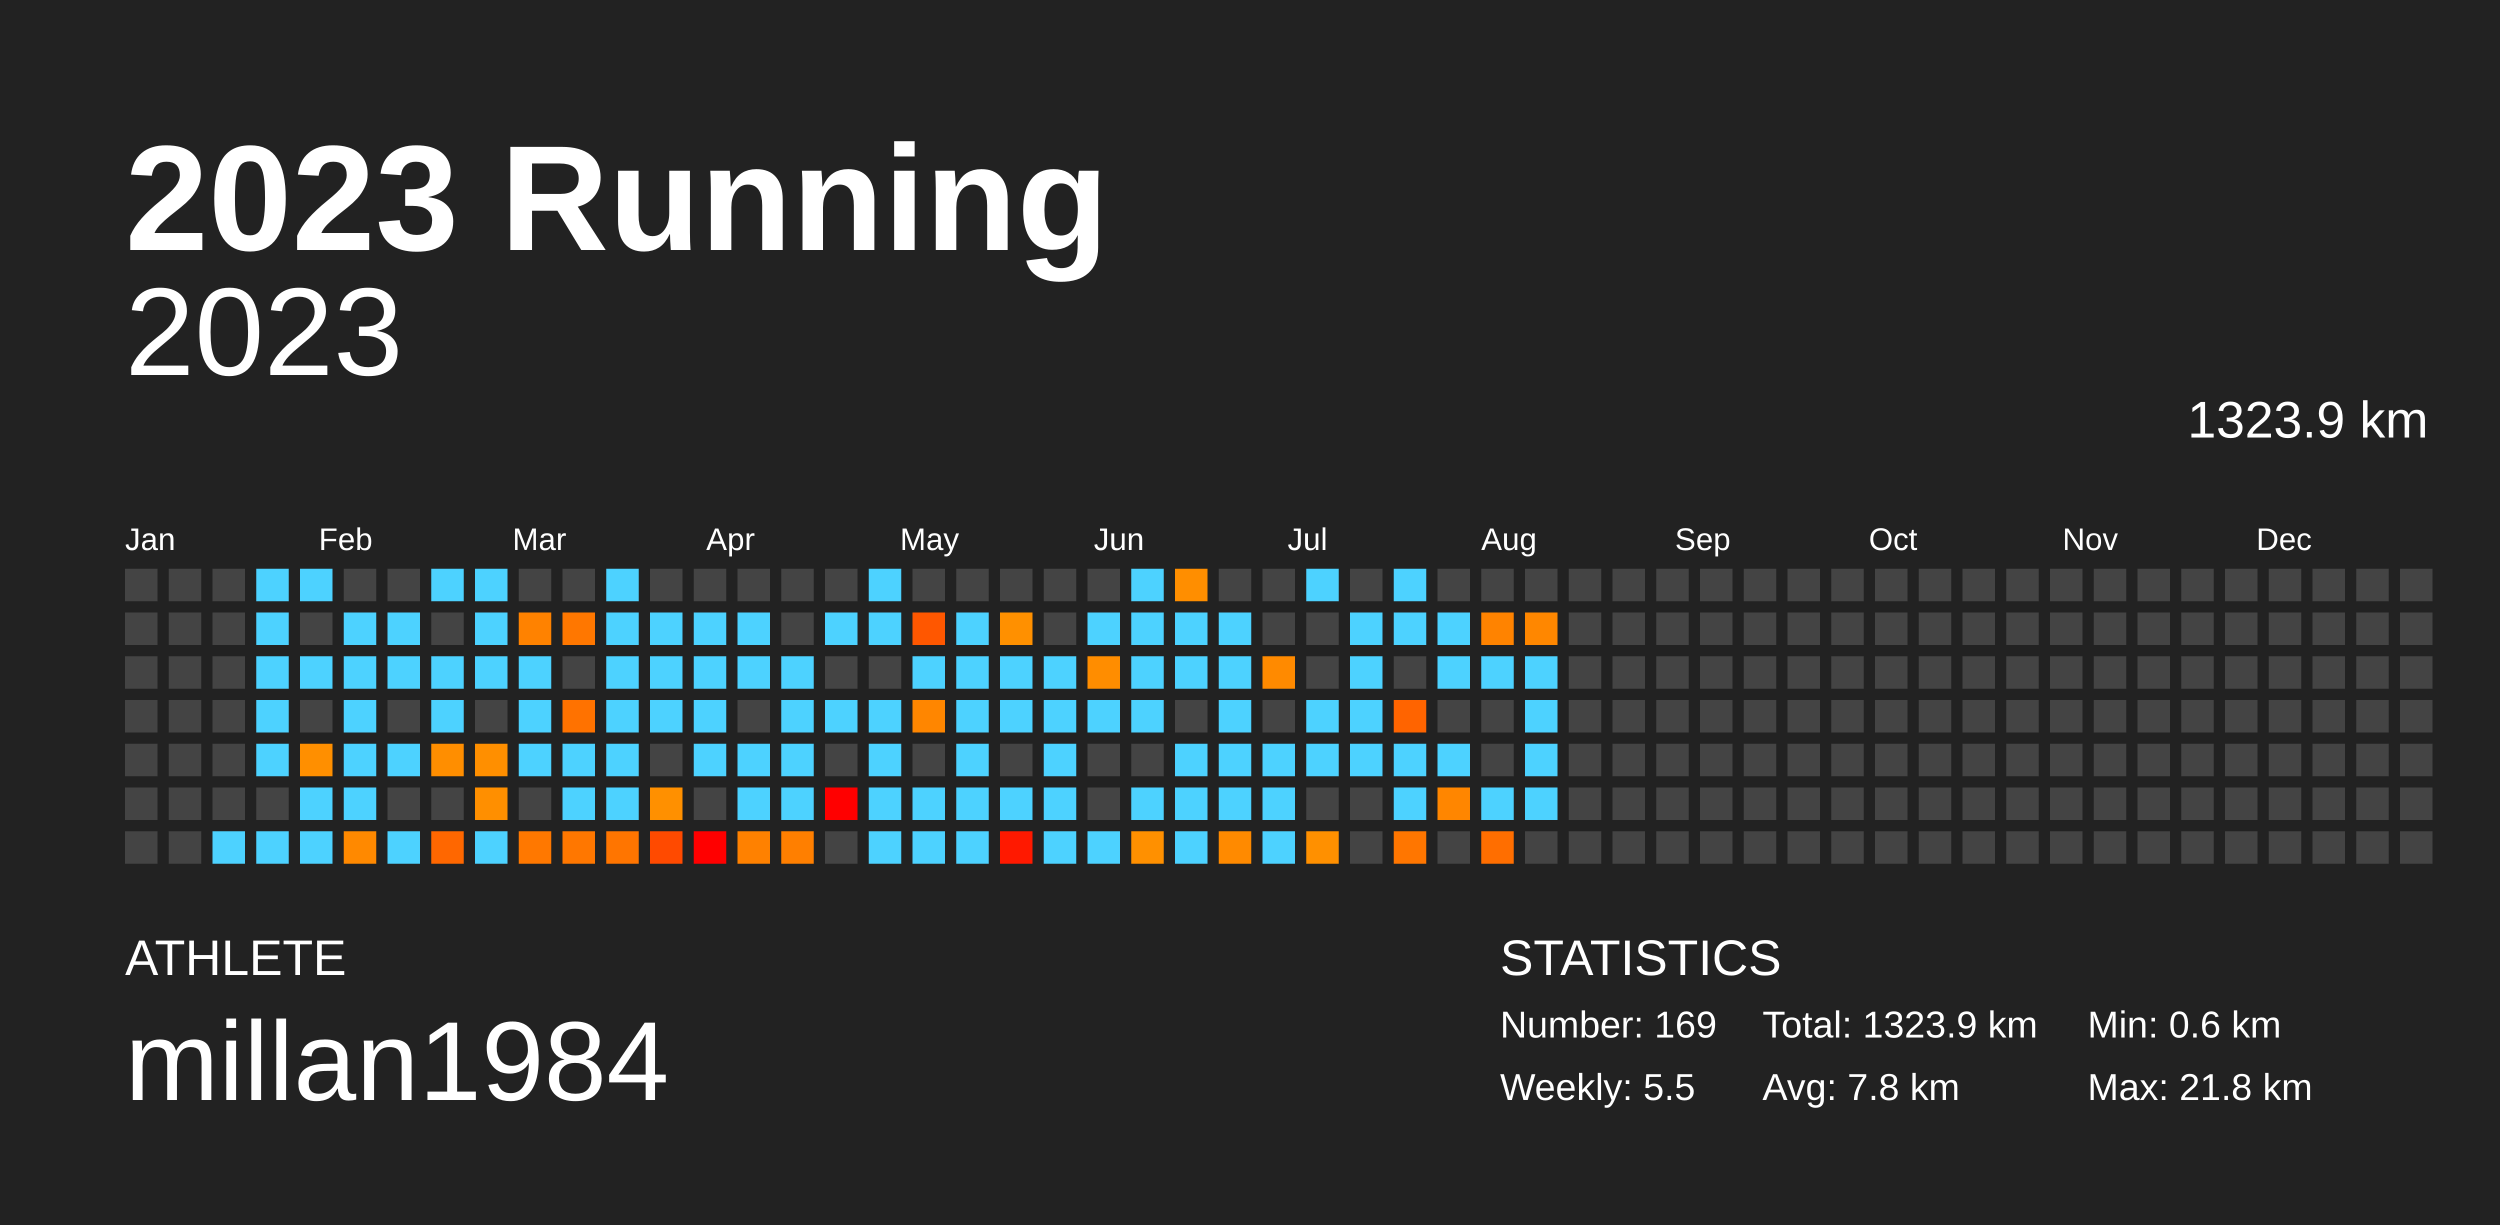
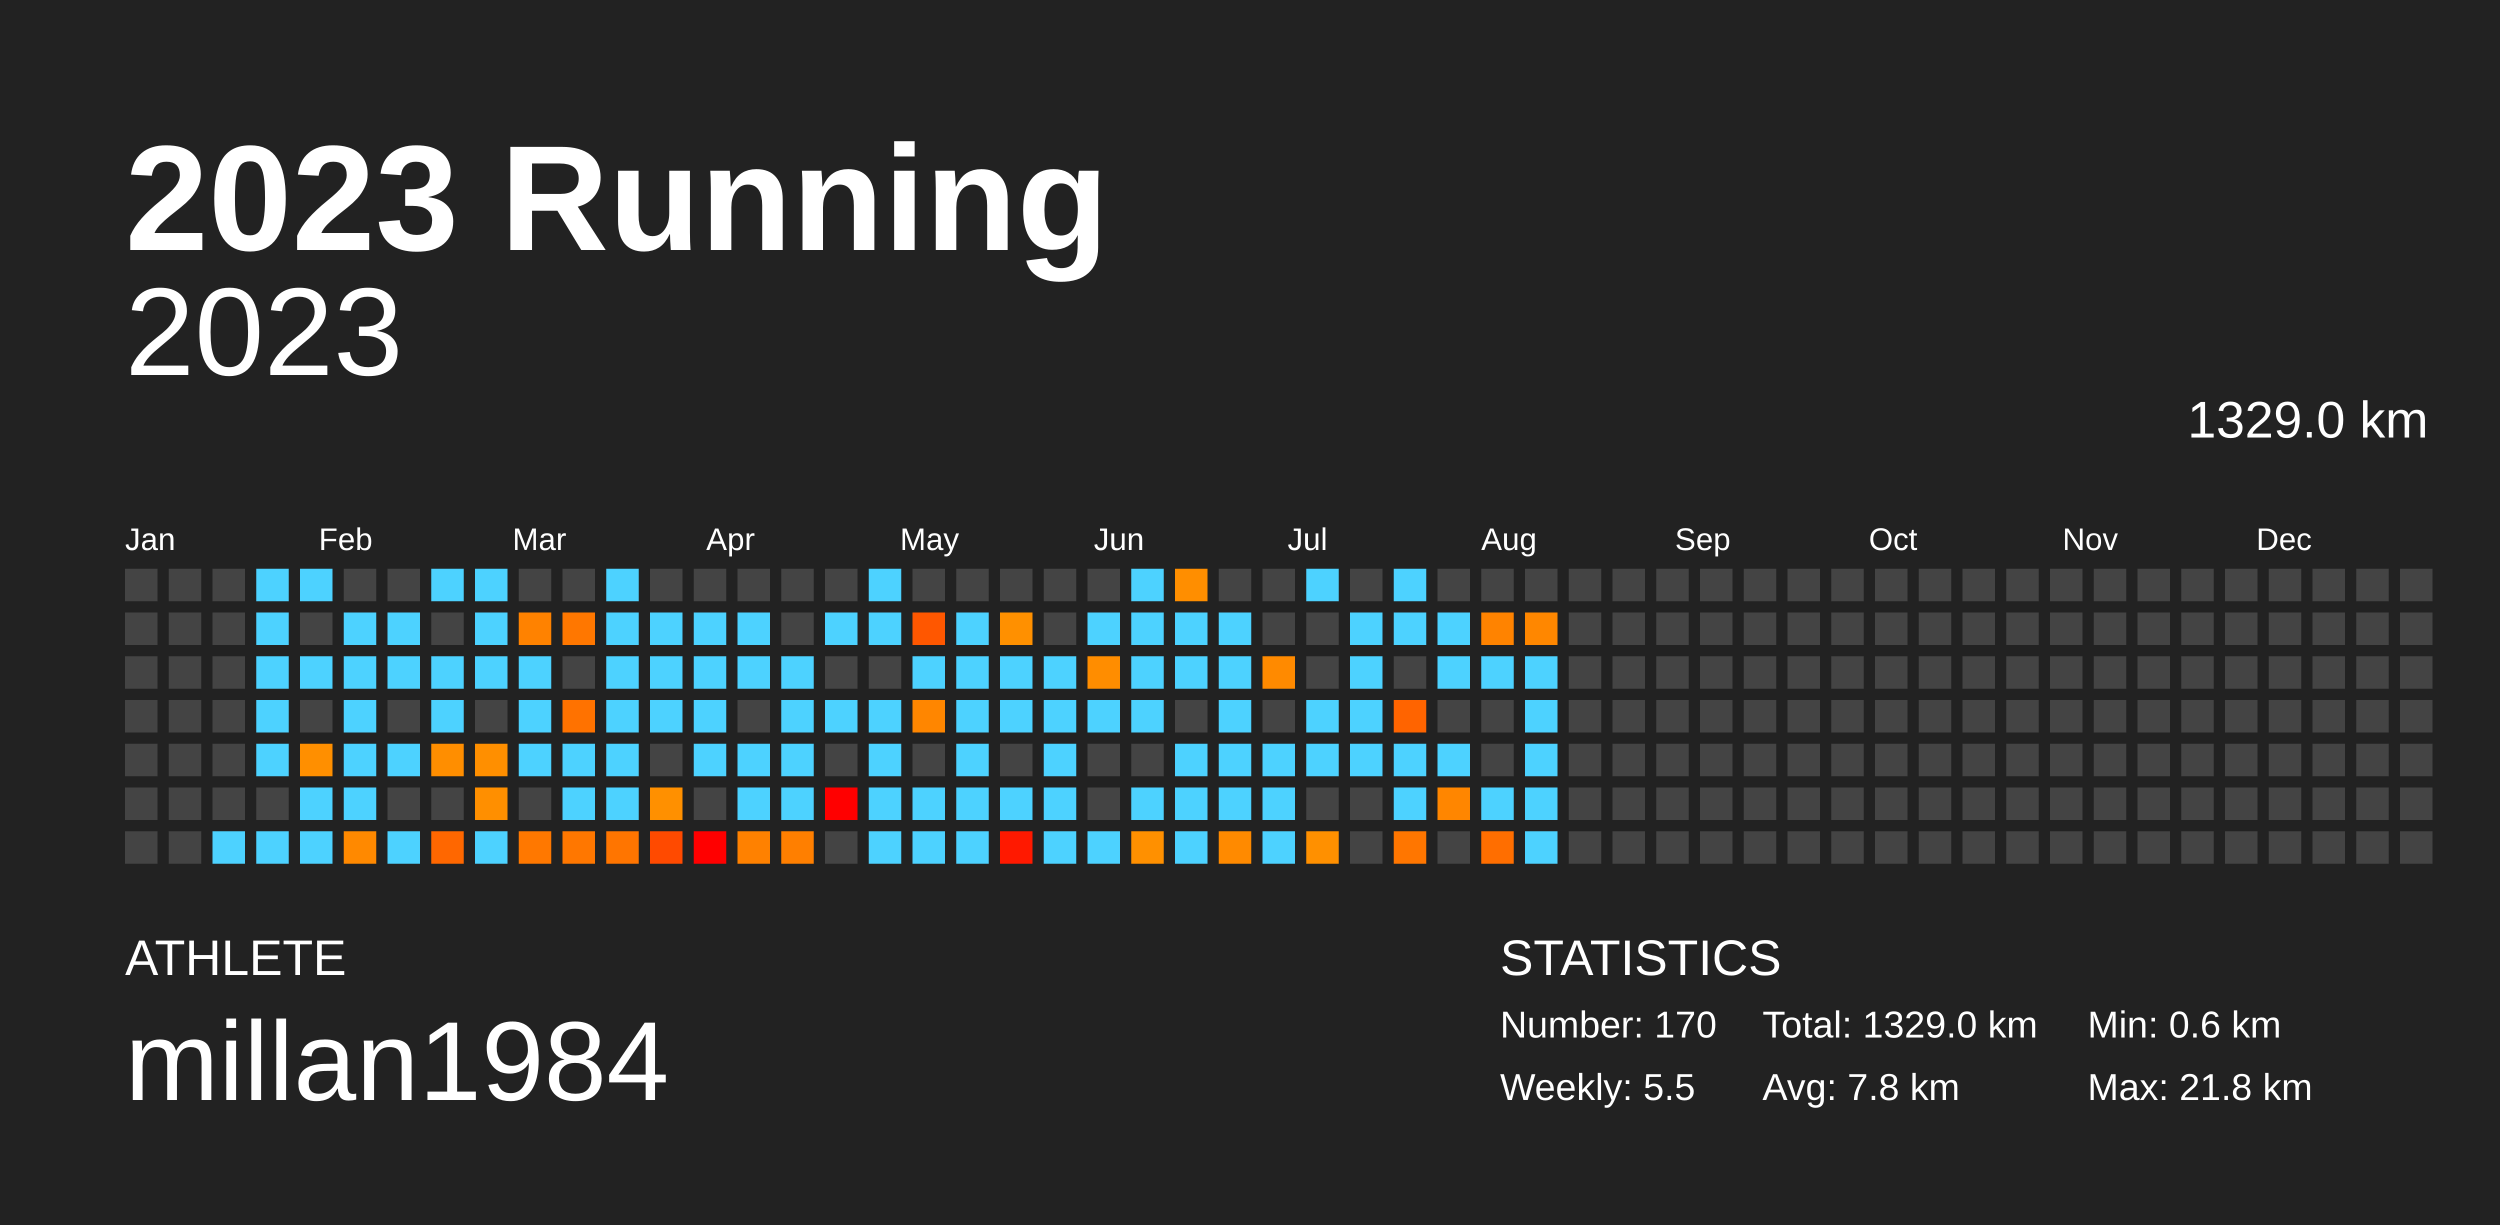
<svg xmlns="http://www.w3.org/2000/svg" baseProfile="full" height="98mm" version="1.1" viewBox="0,0,200,98" width="200mm">
  <defs />
  <rect fill="#222222" height="98" width="200" x="0" y="0" />
  <text fill="#FFFFFF" style="font-size:12px; font-family:Arial; font-weight:bold;" x="10" y="20">2023 Running</text>
  <text fill="#FFFFFF" style="font-size:4px; font-family:Arial" x="10" y="78">ATHLETE</text>
  <text fill="#FFFFFF" style="font-size:9px; font-family:Arial" x="10" y="88">millan1984</text>
  <text fill="#FFFFFF" style="font-size:4px; font-family:Arial" x="120" y="78">STATISTICS</text>
-   <text fill="#FFFFFF" style="font-size:3px; font-family:Arial" x="120" y="83">Number: 169</text>
+   <text fill="#FFFFFF" style="font-size:3px; font-family:Arial" x="120" y="83">Number: 170</text>
  <text fill="#FFFFFF" style="font-size:3px; font-family:Arial" x="120" y="88">Weekly: 5.5</text>
-   <text fill="#FFFFFF" style="font-size:3px; font-family:Arial" x="141" y="83">Total: 1323.9 km</text>
+   <text fill="#FFFFFF" style="font-size:3px; font-family:Arial" x="141" y="83">Total: 1329.0 km</text>
  <text fill="#FFFFFF" style="font-size:3px; font-family:Arial" x="141" y="88">Avg: 7.8 km</text>
  <text fill="#FFFFFF" style="font-size:3px; font-family:Arial" x="167" y="83">Min: 0.6 km</text>
  <text fill="#FFFFFF" style="font-size:3px; font-family:Arial" x="167" y="88">Max: 21.8 km</text>
  <text alignment-baseline="hanging" fill="#FFFFFF" style="font-size:10.0px; font-family:Arial;" x="10" y="30">2023</text>
-   <text alignment-baseline="hanging" fill="#FFFFFF" style="font-size:4.125px; font-family:Arial;" x="175" y="35">1323.9 km</text>
+   <text alignment-baseline="hanging" fill="#FFFFFF" style="font-size:4.125px; font-family:Arial;" x="175" y="35">1329.0 km</text>
  <text fill="#FFFFFF" style="font-size:2.5px; font-family:Arial" x="10.0" y="44">Jan</text>
  <text fill="#FFFFFF" style="font-size:2.5px; font-family:Arial" x="25.5" y="44">Feb</text>
  <text fill="#FFFFFF" style="font-size:2.5px; font-family:Arial" x="41.0" y="44">Mar</text>
  <text fill="#FFFFFF" style="font-size:2.5px; font-family:Arial" x="56.5" y="44">Apr</text>
  <text fill="#FFFFFF" style="font-size:2.5px; font-family:Arial" x="72.0" y="44">May</text>
  <text fill="#FFFFFF" style="font-size:2.5px; font-family:Arial" x="87.5" y="44">Jun</text>
  <text fill="#FFFFFF" style="font-size:2.5px; font-family:Arial" x="103.0" y="44">Jul</text>
  <text fill="#FFFFFF" style="font-size:2.5px; font-family:Arial" x="118.5" y="44">Aug</text>
  <text fill="#FFFFFF" style="font-size:2.5px; font-family:Arial" x="134.0" y="44">Sep</text>
  <text fill="#FFFFFF" style="font-size:2.5px; font-family:Arial" x="149.5" y="44">Oct</text>
  <text fill="#FFFFFF" style="font-size:2.5px; font-family:Arial" x="165.0" y="44">Nov</text>
  <text fill="#FFFFFF" style="font-size:2.5px; font-family:Arial" x="180.5" y="44">Dec</text>
  <rect fill="#444444" height="2.6" width="2.6" x="10.0" y="45.5" />
  <rect fill="#444444" height="2.6" width="2.6" x="10.0" y="49.0" />
  <rect fill="#444444" height="2.6" width="2.6" x="10.0" y="52.5" />
  <rect fill="#444444" height="2.6" width="2.6" x="10.0" y="56.0" />
  <rect fill="#444444" height="2.6" width="2.6" x="10.0" y="59.5" />
  <rect fill="#444444" height="2.6" width="2.6" x="10.0" y="63.0" />
  <rect fill="#444444" height="2.6" width="2.6" x="10.0" y="66.5" />
  <rect fill="#444444" height="2.6" width="2.6" x="13.5" y="45.5" />
  <rect fill="#444444" height="2.6" width="2.6" x="13.5" y="49.0" />
  <rect fill="#444444" height="2.6" width="2.6" x="13.5" y="52.5" />
  <rect fill="#444444" height="2.6" width="2.6" x="13.5" y="56.0" />
  <rect fill="#444444" height="2.6" width="2.6" x="13.5" y="59.5" />
  <rect fill="#444444" height="2.6" width="2.6" x="13.5" y="63.0" />
  <rect fill="#444444" height="2.6" width="2.6" x="13.5" y="66.5" />
  <rect fill="#444444" height="2.6" width="2.6" x="17.0" y="45.5" />
  <rect fill="#444444" height="2.6" width="2.6" x="17.0" y="49.0" />
  <rect fill="#444444" height="2.6" width="2.6" x="17.0" y="52.5" />
  <rect fill="#444444" height="2.6" width="2.6" x="17.0" y="56.0" />
  <rect fill="#444444" height="2.6" width="2.6" x="17.0" y="59.5" />
  <rect fill="#444444" height="2.6" width="2.6" x="17.0" y="63.0" />
  <rect fill="#4dd2ff" height="2.6" width="2.6" x="17.0" y="66.5" />
  <rect fill="#4dd2ff" height="2.6" width="2.6" x="20.5" y="45.5" />
  <rect fill="#4dd2ff" height="2.6" width="2.6" x="20.5" y="49.0" />
  <rect fill="#4dd2ff" height="2.6" width="2.6" x="20.5" y="52.5" />
  <rect fill="#4dd2ff" height="2.6" width="2.6" x="20.5" y="56.0" />
  <rect fill="#4dd2ff" height="2.6" width="2.6" x="20.5" y="59.5" />
  <rect fill="#444444" height="2.6" width="2.6" x="20.5" y="63.0" />
  <rect fill="#4dd2ff" height="2.6" width="2.6" x="20.5" y="66.5" />
  <rect fill="#4dd2ff" height="2.6" width="2.6" x="24.0" y="45.5" />
  <rect fill="#444444" height="2.6" width="2.6" x="24.0" y="49.0" />
  <rect fill="#4dd2ff" height="2.6" width="2.6" x="24.0" y="52.5" />
  <rect fill="#444444" height="2.6" width="2.6" x="24.0" y="56.0" />
  <rect fill="#ff8f00" height="2.6" width="2.6" x="24.0" y="59.5" />
  <rect fill="#4dd2ff" height="2.6" width="2.6" x="24.0" y="63.0" />
  <rect fill="#4dd2ff" height="2.6" width="2.6" x="24.0" y="66.5" />
  <rect fill="#444444" height="2.6" width="2.6" x="27.5" y="45.5" />
  <rect fill="#4dd2ff" height="2.6" width="2.6" x="27.5" y="49.0" />
  <rect fill="#4dd2ff" height="2.6" width="2.6" x="27.5" y="52.5" />
  <rect fill="#4dd2ff" height="2.6" width="2.6" x="27.5" y="56.0" />
  <rect fill="#4dd2ff" height="2.6" width="2.6" x="27.5" y="59.5" />
  <rect fill="#4dd2ff" height="2.6" width="2.6" x="27.5" y="63.0" />
  <rect fill="#ff8900" height="2.6" width="2.6" x="27.5" y="66.5" />
  <rect fill="#444444" height="2.6" width="2.6" x="31.0" y="45.5" />
  <rect fill="#4dd2ff" height="2.6" width="2.6" x="31.0" y="49.0" />
  <rect fill="#4dd2ff" height="2.6" width="2.6" x="31.0" y="52.5" />
  <rect fill="#444444" height="2.6" width="2.6" x="31.0" y="56.0" />
  <rect fill="#4dd2ff" height="2.6" width="2.6" x="31.0" y="59.5" />
  <rect fill="#444444" height="2.6" width="2.6" x="31.0" y="63.0" />
  <rect fill="#4dd2ff" height="2.6" width="2.6" x="31.0" y="66.5" />
  <rect fill="#4dd2ff" height="2.6" width="2.6" x="34.5" y="45.5" />
  <rect fill="#444444" height="2.6" width="2.6" x="34.5" y="49.0" />
  <rect fill="#4dd2ff" height="2.6" width="2.6" x="34.5" y="52.5" />
  <rect fill="#4dd2ff" height="2.6" width="2.6" x="34.5" y="56.0" />
  <rect fill="#ff8e00" height="2.6" width="2.6" x="34.5" y="59.5" />
  <rect fill="#444444" height="2.6" width="2.6" x="34.5" y="63.0" />
  <rect fill="#ff6700" height="2.6" width="2.6" x="34.5" y="66.5" />
  <rect fill="#4dd2ff" height="2.6" width="2.6" x="38.0" y="45.5" />
  <rect fill="#4dd2ff" height="2.6" width="2.6" x="38.0" y="49.0" />
  <rect fill="#4dd2ff" height="2.6" width="2.6" x="38.0" y="52.5" />
  <rect fill="#444444" height="2.6" width="2.6" x="38.0" y="56.0" />
  <rect fill="#ff8f00" height="2.6" width="2.6" x="38.0" y="59.5" />
  <rect fill="#ff8f00" height="2.6" width="2.6" x="38.0" y="63.0" />
  <rect fill="#4dd2ff" height="2.6" width="2.6" x="38.0" y="66.5" />
  <rect fill="#444444" height="2.6" width="2.6" x="41.5" y="45.5" />
  <rect fill="#ff8200" height="2.6" width="2.6" x="41.5" y="49.0" />
  <rect fill="#4dd2ff" height="2.6" width="2.6" x="41.5" y="52.5" />
  <rect fill="#4dd2ff" height="2.6" width="2.6" x="41.5" y="56.0" />
  <rect fill="#4dd2ff" height="2.6" width="2.6" x="41.5" y="59.5" />
  <rect fill="#444444" height="2.6" width="2.6" x="41.5" y="63.0" />
  <rect fill="#ff7800" height="2.6" width="2.6" x="41.5" y="66.5" />
  <rect fill="#444444" height="2.6" width="2.6" x="45.0" y="45.5" />
  <rect fill="#ff7700" height="2.6" width="2.6" x="45.0" y="49.0" />
  <rect fill="#444444" height="2.6" width="2.6" x="45.0" y="52.5" />
  <rect fill="#ff7200" height="2.6" width="2.6" x="45.0" y="56.0" />
  <rect fill="#4dd2ff" height="2.6" width="2.6" x="45.0" y="59.5" />
  <rect fill="#4dd2ff" height="2.6" width="2.6" x="45.0" y="63.0" />
  <rect fill="#ff7700" height="2.6" width="2.6" x="45.0" y="66.5" />
  <rect fill="#4dd2ff" height="2.6" width="2.6" x="48.5" y="45.5" />
  <rect fill="#4dd2ff" height="2.6" width="2.6" x="48.5" y="49.0" />
  <rect fill="#4dd2ff" height="2.6" width="2.6" x="48.5" y="52.5" />
  <rect fill="#4dd2ff" height="2.6" width="2.6" x="48.5" y="56.0" />
  <rect fill="#4dd2ff" height="2.6" width="2.6" x="48.5" y="59.5" />
  <rect fill="#4dd2ff" height="2.6" width="2.6" x="48.5" y="63.0" />
  <rect fill="#ff7500" height="2.6" width="2.6" x="48.5" y="66.5" />
  <rect fill="#444444" height="2.6" width="2.6" x="52.0" y="45.5" />
  <rect fill="#4dd2ff" height="2.6" width="2.6" x="52.0" y="49.0" />
  <rect fill="#4dd2ff" height="2.6" width="2.6" x="52.0" y="52.5" />
  <rect fill="#4dd2ff" height="2.6" width="2.6" x="52.0" y="56.0" />
  <rect fill="#444444" height="2.6" width="2.6" x="52.0" y="59.5" />
  <rect fill="#ff9000" height="2.6" width="2.6" x="52.0" y="63.0" />
  <rect fill="#ff4a00" height="2.6" width="2.6" x="52.0" y="66.5" />
  <rect fill="#444444" height="2.6" width="2.6" x="55.5" y="45.5" />
  <rect fill="#4dd2ff" height="2.6" width="2.6" x="55.5" y="49.0" />
  <rect fill="#4dd2ff" height="2.6" width="2.6" x="55.5" y="52.5" />
  <rect fill="#4dd2ff" height="2.6" width="2.6" x="55.5" y="56.0" />
  <rect fill="#4dd2ff" height="2.6" width="2.6" x="55.5" y="59.5" />
  <rect fill="#444444" height="2.6" width="2.6" x="55.5" y="63.0" />
  <rect fill="red" height="2.6" width="2.6" x="55.5" y="66.5" />
  <rect fill="#444444" height="2.6" width="2.6" x="59.0" y="45.5" />
  <rect fill="#4dd2ff" height="2.6" width="2.6" x="59.0" y="49.0" />
  <rect fill="#4dd2ff" height="2.6" width="2.6" x="59.0" y="52.5" />
  <rect fill="#444444" height="2.6" width="2.6" x="59.0" y="56.0" />
  <rect fill="#4dd2ff" height="2.6" width="2.6" x="59.0" y="59.5" />
  <rect fill="#4dd2ff" height="2.6" width="2.6" x="59.0" y="63.0" />
  <rect fill="#ff8100" height="2.6" width="2.6" x="59.0" y="66.5" />
  <rect fill="#444444" height="2.6" width="2.6" x="62.5" y="45.5" />
  <rect fill="#444444" height="2.6" width="2.6" x="62.5" y="49.0" />
  <rect fill="#4dd2ff" height="2.6" width="2.6" x="62.5" y="52.5" />
  <rect fill="#4dd2ff" height="2.6" width="2.6" x="62.5" y="56.0" />
  <rect fill="#4dd2ff" height="2.6" width="2.6" x="62.5" y="59.5" />
  <rect fill="#4dd2ff" height="2.6" width="2.6" x="62.5" y="63.0" />
  <rect fill="#ff7f00" height="2.6" width="2.6" x="62.5" y="66.5" />
  <rect fill="#444444" height="2.6" width="2.6" x="66.0" y="45.5" />
  <rect fill="#4dd2ff" height="2.6" width="2.6" x="66.0" y="49.0" />
  <rect fill="#444444" height="2.6" width="2.6" x="66.0" y="52.5" />
  <rect fill="#4dd2ff" height="2.6" width="2.6" x="66.0" y="56.0" />
  <rect fill="#444444" height="2.6" width="2.6" x="66.0" y="59.5" />
  <rect fill="red" height="2.6" width="2.6" x="66.0" y="63.0" />
  <rect fill="#444444" height="2.6" width="2.6" x="66.0" y="66.5" />
  <rect fill="#4dd2ff" height="2.6" width="2.6" x="69.5" y="45.5" />
  <rect fill="#4dd2ff" height="2.6" width="2.6" x="69.5" y="49.0" />
  <rect fill="#444444" height="2.6" width="2.6" x="69.5" y="52.5" />
  <rect fill="#4dd2ff" height="2.6" width="2.6" x="69.5" y="56.0" />
  <rect fill="#4dd2ff" height="2.6" width="2.6" x="69.5" y="59.5" />
  <rect fill="#4dd2ff" height="2.6" width="2.6" x="69.5" y="63.0" />
  <rect fill="#4dd2ff" height="2.6" width="2.6" x="69.5" y="66.5" />
  <rect fill="#444444" height="2.6" width="2.6" x="73.0" y="45.5" />
  <rect fill="#ff5700" height="2.6" width="2.6" x="73.0" y="49.0" />
  <rect fill="#4dd2ff" height="2.6" width="2.6" x="73.0" y="52.5" />
  <rect fill="#ff8600" height="2.6" width="2.6" x="73.0" y="56.0" />
  <rect fill="#444444" height="2.6" width="2.6" x="73.0" y="59.5" />
  <rect fill="#4dd2ff" height="2.6" width="2.6" x="73.0" y="63.0" />
  <rect fill="#4dd2ff" height="2.6" width="2.6" x="73.0" y="66.5" />
  <rect fill="#444444" height="2.6" width="2.6" x="76.5" y="45.5" />
  <rect fill="#4dd2ff" height="2.6" width="2.6" x="76.5" y="49.0" />
  <rect fill="#4dd2ff" height="2.6" width="2.6" x="76.5" y="52.5" />
  <rect fill="#4dd2ff" height="2.6" width="2.6" x="76.5" y="56.0" />
  <rect fill="#4dd2ff" height="2.6" width="2.6" x="76.5" y="59.5" />
  <rect fill="#4dd2ff" height="2.6" width="2.6" x="76.5" y="63.0" />
  <rect fill="#4dd2ff" height="2.6" width="2.6" x="76.5" y="66.5" />
  <rect fill="#444444" height="2.6" width="2.6" x="80.0" y="45.5" />
  <rect fill="#ff9000" height="2.6" width="2.6" x="80.0" y="49.0" />
  <rect fill="#4dd2ff" height="2.6" width="2.6" x="80.0" y="52.5" />
  <rect fill="#4dd2ff" height="2.6" width="2.6" x="80.0" y="56.0" />
  <rect fill="#444444" height="2.6" width="2.6" x="80.0" y="59.5" />
  <rect fill="#4dd2ff" height="2.6" width="2.6" x="80.0" y="63.0" />
  <rect fill="#ff1900" height="2.6" width="2.6" x="80.0" y="66.5" />
  <rect fill="#444444" height="2.6" width="2.6" x="83.5" y="45.5" />
  <rect fill="#444444" height="2.6" width="2.6" x="83.5" y="49.0" />
  <rect fill="#4dd2ff" height="2.6" width="2.6" x="83.5" y="52.5" />
  <rect fill="#4dd2ff" height="2.6" width="2.6" x="83.5" y="56.0" />
  <rect fill="#4dd2ff" height="2.6" width="2.6" x="83.5" y="59.5" />
  <rect fill="#4dd2ff" height="2.6" width="2.6" x="83.5" y="63.0" />
  <rect fill="#4dd2ff" height="2.6" width="2.6" x="83.5" y="66.5" />
  <rect fill="#444444" height="2.6" width="2.6" x="87.0" y="45.5" />
  <rect fill="#4dd2ff" height="2.6" width="2.6" x="87.0" y="49.0" />
  <rect fill="#ff8d00" height="2.6" width="2.6" x="87.0" y="52.5" />
  <rect fill="#4dd2ff" height="2.6" width="2.6" x="87.0" y="56.0" />
  <rect fill="#444444" height="2.6" width="2.6" x="87.0" y="59.5" />
  <rect fill="#444444" height="2.6" width="2.6" x="87.0" y="63.0" />
  <rect fill="#4dd2ff" height="2.6" width="2.6" x="87.0" y="66.5" />
  <rect fill="#4dd2ff" height="2.6" width="2.6" x="90.5" y="45.5" />
  <rect fill="#4dd2ff" height="2.6" width="2.6" x="90.5" y="49.0" />
  <rect fill="#4dd2ff" height="2.6" width="2.6" x="90.5" y="52.5" />
  <rect fill="#4dd2ff" height="2.6" width="2.6" x="90.5" y="56.0" />
  <rect fill="#444444" height="2.6" width="2.6" x="90.5" y="59.5" />
  <rect fill="#4dd2ff" height="2.6" width="2.6" x="90.5" y="63.0" />
  <rect fill="#ff9000" height="2.6" width="2.6" x="90.5" y="66.5" />
  <rect fill="#ff8e00" height="2.6" width="2.6" x="94.0" y="45.5" />
  <rect fill="#4dd2ff" height="2.6" width="2.6" x="94.0" y="49.0" />
  <rect fill="#4dd2ff" height="2.6" width="2.6" x="94.0" y="52.5" />
  <rect fill="#444444" height="2.6" width="2.6" x="94.0" y="56.0" />
  <rect fill="#4dd2ff" height="2.6" width="2.6" x="94.0" y="59.5" />
  <rect fill="#4dd2ff" height="2.6" width="2.6" x="94.0" y="63.0" />
  <rect fill="#4dd2ff" height="2.6" width="2.6" x="94.0" y="66.5" />
  <rect fill="#444444" height="2.6" width="2.6" x="97.5" y="45.5" />
  <rect fill="#4dd2ff" height="2.6" width="2.6" x="97.5" y="49.0" />
  <rect fill="#4dd2ff" height="2.6" width="2.6" x="97.5" y="52.5" />
  <rect fill="#4dd2ff" height="2.6" width="2.6" x="97.5" y="56.0" />
  <rect fill="#4dd2ff" height="2.6" width="2.6" x="97.5" y="59.5" />
  <rect fill="#4dd2ff" height="2.6" width="2.6" x="97.5" y="63.0" />
  <rect fill="#ff8a00" height="2.6" width="2.6" x="97.5" y="66.5" />
  <rect fill="#444444" height="2.6" width="2.6" x="101.0" y="45.5" />
  <rect fill="#444444" height="2.6" width="2.6" x="101.0" y="49.0" />
  <rect fill="#ff8a00" height="2.6" width="2.6" x="101.0" y="52.5" />
  <rect fill="#444444" height="2.6" width="2.6" x="101.0" y="56.0" />
  <rect fill="#4dd2ff" height="2.6" width="2.6" x="101.0" y="59.5" />
  <rect fill="#4dd2ff" height="2.6" width="2.6" x="101.0" y="63.0" />
  <rect fill="#4dd2ff" height="2.6" width="2.6" x="101.0" y="66.5" />
  <rect fill="#4dd2ff" height="2.6" width="2.6" x="104.5" y="45.5" />
  <rect fill="#444444" height="2.6" width="2.6" x="104.5" y="49.0" />
  <rect fill="#444444" height="2.6" width="2.6" x="104.5" y="52.5" />
  <rect fill="#4dd2ff" height="2.6" width="2.6" x="104.5" y="56.0" />
  <rect fill="#4dd2ff" height="2.6" width="2.6" x="104.5" y="59.5" />
  <rect fill="#444444" height="2.6" width="2.6" x="104.5" y="63.0" />
  <rect fill="#ff9000" height="2.6" width="2.6" x="104.5" y="66.5" />
  <rect fill="#444444" height="2.6" width="2.6" x="108.0" y="45.5" />
  <rect fill="#4dd2ff" height="2.6" width="2.6" x="108.0" y="49.0" />
  <rect fill="#4dd2ff" height="2.6" width="2.6" x="108.0" y="52.5" />
  <rect fill="#4dd2ff" height="2.6" width="2.6" x="108.0" y="56.0" />
  <rect fill="#4dd2ff" height="2.6" width="2.6" x="108.0" y="59.5" />
  <rect fill="#444444" height="2.6" width="2.6" x="108.0" y="63.0" />
  <rect fill="#444444" height="2.6" width="2.6" x="108.0" y="66.5" />
  <rect fill="#4dd2ff" height="2.6" width="2.6" x="111.5" y="45.5" />
  <rect fill="#4dd2ff" height="2.6" width="2.6" x="111.5" y="49.0" />
  <rect fill="#444444" height="2.6" width="2.6" x="111.5" y="52.5" />
  <rect fill="#ff6400" height="2.6" width="2.6" x="111.5" y="56.0" />
  <rect fill="#4dd2ff" height="2.6" width="2.6" x="111.5" y="59.5" />
  <rect fill="#4dd2ff" height="2.6" width="2.6" x="111.5" y="63.0" />
  <rect fill="#ff7600" height="2.6" width="2.6" x="111.5" y="66.5" />
  <rect fill="#444444" height="2.6" width="2.6" x="115.0" y="45.5" />
  <rect fill="#4dd2ff" height="2.6" width="2.6" x="115.0" y="49.0" />
  <rect fill="#4dd2ff" height="2.6" width="2.6" x="115.0" y="52.5" />
  <rect fill="#444444" height="2.6" width="2.6" x="115.0" y="56.0" />
  <rect fill="#4dd2ff" height="2.6" width="2.6" x="115.0" y="59.5" />
  <rect fill="#ff8600" height="2.6" width="2.6" x="115.0" y="63.0" />
  <rect fill="#444444" height="2.6" width="2.6" x="115.0" y="66.5" />
  <rect fill="#444444" height="2.6" width="2.6" x="118.5" y="45.5" />
  <rect fill="#ff8300" height="2.6" width="2.6" x="118.5" y="49.0" />
  <rect fill="#4dd2ff" height="2.6" width="2.6" x="118.5" y="52.5" />
  <rect fill="#444444" height="2.6" width="2.6" x="118.5" y="56.0" />
  <rect fill="#444444" height="2.6" width="2.6" x="118.5" y="59.5" />
  <rect fill="#4dd2ff" height="2.6" width="2.6" x="118.5" y="63.0" />
  <rect fill="#ff6e00" height="2.6" width="2.6" x="118.5" y="66.5" />
  <rect fill="#444444" height="2.6" width="2.6" x="122.0" y="45.5" />
  <rect fill="#ff8700" height="2.6" width="2.6" x="122.0" y="49.0" />
  <rect fill="#4dd2ff" height="2.6" width="2.6" x="122.0" y="52.5" />
  <rect fill="#4dd2ff" height="2.6" width="2.6" x="122.0" y="56.0" />
  <rect fill="#4dd2ff" height="2.6" width="2.6" x="122.0" y="59.5" />
  <rect fill="#4dd2ff" height="2.6" width="2.6" x="122.0" y="63.0" />
-   <rect fill="#444444" height="2.6" width="2.6" x="122.0" y="66.5" />
+   <rect fill="#4dd2ff" height="2.6" width="2.6" x="122.0" y="66.5" />
  <rect fill="#444444" height="2.6" width="2.6" x="125.5" y="45.5" />
  <rect fill="#444444" height="2.6" width="2.6" x="125.5" y="49.0" />
  <rect fill="#444444" height="2.6" width="2.6" x="125.5" y="52.5" />
  <rect fill="#444444" height="2.6" width="2.6" x="125.5" y="56.0" />
  <rect fill="#444444" height="2.6" width="2.6" x="125.5" y="59.5" />
  <rect fill="#444444" height="2.6" width="2.6" x="125.5" y="63.0" />
  <rect fill="#444444" height="2.6" width="2.6" x="125.5" y="66.5" />
  <rect fill="#444444" height="2.6" width="2.6" x="129.0" y="45.5" />
  <rect fill="#444444" height="2.6" width="2.6" x="129.0" y="49.0" />
  <rect fill="#444444" height="2.6" width="2.6" x="129.0" y="52.5" />
  <rect fill="#444444" height="2.6" width="2.6" x="129.0" y="56.0" />
  <rect fill="#444444" height="2.6" width="2.6" x="129.0" y="59.5" />
  <rect fill="#444444" height="2.6" width="2.6" x="129.0" y="63.0" />
  <rect fill="#444444" height="2.6" width="2.6" x="129.0" y="66.5" />
  <rect fill="#444444" height="2.6" width="2.6" x="132.5" y="45.5" />
  <rect fill="#444444" height="2.6" width="2.6" x="132.5" y="49.0" />
  <rect fill="#444444" height="2.6" width="2.6" x="132.5" y="52.5" />
  <rect fill="#444444" height="2.6" width="2.6" x="132.5" y="56.0" />
  <rect fill="#444444" height="2.6" width="2.6" x="132.5" y="59.5" />
  <rect fill="#444444" height="2.6" width="2.6" x="132.5" y="63.0" />
  <rect fill="#444444" height="2.6" width="2.6" x="132.5" y="66.5" />
  <rect fill="#444444" height="2.6" width="2.6" x="136.0" y="45.5" />
  <rect fill="#444444" height="2.6" width="2.6" x="136.0" y="49.0" />
  <rect fill="#444444" height="2.6" width="2.6" x="136.0" y="52.5" />
  <rect fill="#444444" height="2.6" width="2.6" x="136.0" y="56.0" />
  <rect fill="#444444" height="2.6" width="2.6" x="136.0" y="59.5" />
  <rect fill="#444444" height="2.6" width="2.6" x="136.0" y="63.0" />
  <rect fill="#444444" height="2.6" width="2.6" x="136.0" y="66.5" />
  <rect fill="#444444" height="2.6" width="2.6" x="139.5" y="45.5" />
  <rect fill="#444444" height="2.6" width="2.6" x="139.5" y="49.0" />
  <rect fill="#444444" height="2.6" width="2.6" x="139.5" y="52.5" />
  <rect fill="#444444" height="2.6" width="2.6" x="139.5" y="56.0" />
  <rect fill="#444444" height="2.6" width="2.6" x="139.5" y="59.5" />
  <rect fill="#444444" height="2.6" width="2.6" x="139.5" y="63.0" />
  <rect fill="#444444" height="2.6" width="2.6" x="139.5" y="66.5" />
  <rect fill="#444444" height="2.6" width="2.6" x="143.0" y="45.5" />
  <rect fill="#444444" height="2.6" width="2.6" x="143.0" y="49.0" />
  <rect fill="#444444" height="2.6" width="2.6" x="143.0" y="52.5" />
  <rect fill="#444444" height="2.6" width="2.6" x="143.0" y="56.0" />
  <rect fill="#444444" height="2.6" width="2.6" x="143.0" y="59.5" />
  <rect fill="#444444" height="2.6" width="2.6" x="143.0" y="63.0" />
  <rect fill="#444444" height="2.6" width="2.6" x="143.0" y="66.5" />
  <rect fill="#444444" height="2.6" width="2.6" x="146.5" y="45.5" />
  <rect fill="#444444" height="2.6" width="2.6" x="146.5" y="49.0" />
  <rect fill="#444444" height="2.6" width="2.6" x="146.5" y="52.5" />
  <rect fill="#444444" height="2.6" width="2.6" x="146.5" y="56.0" />
  <rect fill="#444444" height="2.6" width="2.6" x="146.5" y="59.5" />
  <rect fill="#444444" height="2.6" width="2.6" x="146.5" y="63.0" />
  <rect fill="#444444" height="2.6" width="2.6" x="146.5" y="66.5" />
  <rect fill="#444444" height="2.6" width="2.6" x="150.0" y="45.5" />
  <rect fill="#444444" height="2.6" width="2.6" x="150.0" y="49.0" />
  <rect fill="#444444" height="2.6" width="2.6" x="150.0" y="52.5" />
  <rect fill="#444444" height="2.6" width="2.6" x="150.0" y="56.0" />
  <rect fill="#444444" height="2.6" width="2.6" x="150.0" y="59.5" />
  <rect fill="#444444" height="2.6" width="2.6" x="150.0" y="63.0" />
  <rect fill="#444444" height="2.6" width="2.6" x="150.0" y="66.5" />
  <rect fill="#444444" height="2.6" width="2.6" x="153.5" y="45.5" />
  <rect fill="#444444" height="2.6" width="2.6" x="153.5" y="49.0" />
  <rect fill="#444444" height="2.6" width="2.6" x="153.5" y="52.5" />
  <rect fill="#444444" height="2.6" width="2.6" x="153.5" y="56.0" />
  <rect fill="#444444" height="2.6" width="2.6" x="153.5" y="59.5" />
  <rect fill="#444444" height="2.6" width="2.6" x="153.5" y="63.0" />
  <rect fill="#444444" height="2.6" width="2.6" x="153.5" y="66.5" />
  <rect fill="#444444" height="2.6" width="2.6" x="157.0" y="45.5" />
  <rect fill="#444444" height="2.6" width="2.6" x="157.0" y="49.0" />
  <rect fill="#444444" height="2.6" width="2.6" x="157.0" y="52.5" />
  <rect fill="#444444" height="2.6" width="2.6" x="157.0" y="56.0" />
  <rect fill="#444444" height="2.6" width="2.6" x="157.0" y="59.5" />
  <rect fill="#444444" height="2.6" width="2.6" x="157.0" y="63.0" />
  <rect fill="#444444" height="2.6" width="2.6" x="157.0" y="66.5" />
  <rect fill="#444444" height="2.6" width="2.6" x="160.5" y="45.5" />
  <rect fill="#444444" height="2.6" width="2.6" x="160.5" y="49.0" />
  <rect fill="#444444" height="2.6" width="2.6" x="160.5" y="52.5" />
  <rect fill="#444444" height="2.6" width="2.6" x="160.5" y="56.0" />
  <rect fill="#444444" height="2.6" width="2.6" x="160.5" y="59.5" />
  <rect fill="#444444" height="2.6" width="2.6" x="160.5" y="63.0" />
  <rect fill="#444444" height="2.6" width="2.6" x="160.5" y="66.5" />
  <rect fill="#444444" height="2.6" width="2.6" x="164.0" y="45.5" />
  <rect fill="#444444" height="2.6" width="2.6" x="164.0" y="49.0" />
  <rect fill="#444444" height="2.6" width="2.6" x="164.0" y="52.5" />
  <rect fill="#444444" height="2.6" width="2.6" x="164.0" y="56.0" />
  <rect fill="#444444" height="2.6" width="2.6" x="164.0" y="59.5" />
  <rect fill="#444444" height="2.6" width="2.6" x="164.0" y="63.0" />
  <rect fill="#444444" height="2.6" width="2.6" x="164.0" y="66.5" />
  <rect fill="#444444" height="2.6" width="2.6" x="167.5" y="45.5" />
  <rect fill="#444444" height="2.6" width="2.6" x="167.5" y="49.0" />
  <rect fill="#444444" height="2.6" width="2.6" x="167.5" y="52.5" />
  <rect fill="#444444" height="2.6" width="2.6" x="167.5" y="56.0" />
  <rect fill="#444444" height="2.6" width="2.6" x="167.5" y="59.5" />
  <rect fill="#444444" height="2.6" width="2.6" x="167.5" y="63.0" />
  <rect fill="#444444" height="2.6" width="2.6" x="167.5" y="66.5" />
  <rect fill="#444444" height="2.6" width="2.6" x="171.0" y="45.5" />
  <rect fill="#444444" height="2.6" width="2.6" x="171.0" y="49.0" />
  <rect fill="#444444" height="2.6" width="2.6" x="171.0" y="52.5" />
  <rect fill="#444444" height="2.6" width="2.6" x="171.0" y="56.0" />
  <rect fill="#444444" height="2.6" width="2.6" x="171.0" y="59.5" />
  <rect fill="#444444" height="2.6" width="2.6" x="171.0" y="63.0" />
  <rect fill="#444444" height="2.6" width="2.6" x="171.0" y="66.5" />
  <rect fill="#444444" height="2.6" width="2.6" x="174.5" y="45.5" />
  <rect fill="#444444" height="2.6" width="2.6" x="174.5" y="49.0" />
  <rect fill="#444444" height="2.6" width="2.6" x="174.5" y="52.5" />
  <rect fill="#444444" height="2.6" width="2.6" x="174.5" y="56.0" />
  <rect fill="#444444" height="2.6" width="2.6" x="174.5" y="59.5" />
  <rect fill="#444444" height="2.6" width="2.6" x="174.5" y="63.0" />
  <rect fill="#444444" height="2.6" width="2.6" x="174.5" y="66.5" />
  <rect fill="#444444" height="2.6" width="2.6" x="178.0" y="45.5" />
  <rect fill="#444444" height="2.6" width="2.6" x="178.0" y="49.0" />
  <rect fill="#444444" height="2.6" width="2.6" x="178.0" y="52.5" />
  <rect fill="#444444" height="2.6" width="2.6" x="178.0" y="56.0" />
  <rect fill="#444444" height="2.6" width="2.6" x="178.0" y="59.5" />
  <rect fill="#444444" height="2.6" width="2.6" x="178.0" y="63.0" />
  <rect fill="#444444" height="2.6" width="2.6" x="178.0" y="66.5" />
  <rect fill="#444444" height="2.6" width="2.6" x="181.5" y="45.5" />
  <rect fill="#444444" height="2.6" width="2.6" x="181.5" y="49.0" />
  <rect fill="#444444" height="2.6" width="2.6" x="181.5" y="52.5" />
  <rect fill="#444444" height="2.6" width="2.6" x="181.5" y="56.0" />
  <rect fill="#444444" height="2.6" width="2.6" x="181.5" y="59.5" />
  <rect fill="#444444" height="2.6" width="2.6" x="181.5" y="63.0" />
  <rect fill="#444444" height="2.6" width="2.6" x="181.5" y="66.5" />
  <rect fill="#444444" height="2.6" width="2.6" x="185.0" y="45.5" />
  <rect fill="#444444" height="2.6" width="2.6" x="185.0" y="49.0" />
  <rect fill="#444444" height="2.6" width="2.6" x="185.0" y="52.5" />
  <rect fill="#444444" height="2.6" width="2.6" x="185.0" y="56.0" />
  <rect fill="#444444" height="2.6" width="2.6" x="185.0" y="59.5" />
  <rect fill="#444444" height="2.6" width="2.6" x="185.0" y="63.0" />
  <rect fill="#444444" height="2.6" width="2.6" x="185.0" y="66.5" />
  <rect fill="#444444" height="2.6" width="2.6" x="188.5" y="45.5" />
  <rect fill="#444444" height="2.6" width="2.6" x="188.5" y="49.0" />
  <rect fill="#444444" height="2.6" width="2.6" x="188.5" y="52.5" />
  <rect fill="#444444" height="2.6" width="2.6" x="188.5" y="56.0" />
  <rect fill="#444444" height="2.6" width="2.6" x="188.5" y="59.5" />
  <rect fill="#444444" height="2.6" width="2.6" x="188.5" y="63.0" />
  <rect fill="#444444" height="2.6" width="2.6" x="188.5" y="66.5" />
  <rect fill="#444444" height="2.6" width="2.6" x="192.0" y="45.5" />
  <rect fill="#444444" height="2.6" width="2.6" x="192.0" y="49.0" />
  <rect fill="#444444" height="2.6" width="2.6" x="192.0" y="52.5" />
  <rect fill="#444444" height="2.6" width="2.6" x="192.0" y="56.0" />
  <rect fill="#444444" height="2.6" width="2.6" x="192.0" y="59.5" />
  <rect fill="#444444" height="2.6" width="2.6" x="192.0" y="63.0" />
  <rect fill="#444444" height="2.6" width="2.6" x="192.0" y="66.5" />
</svg>
